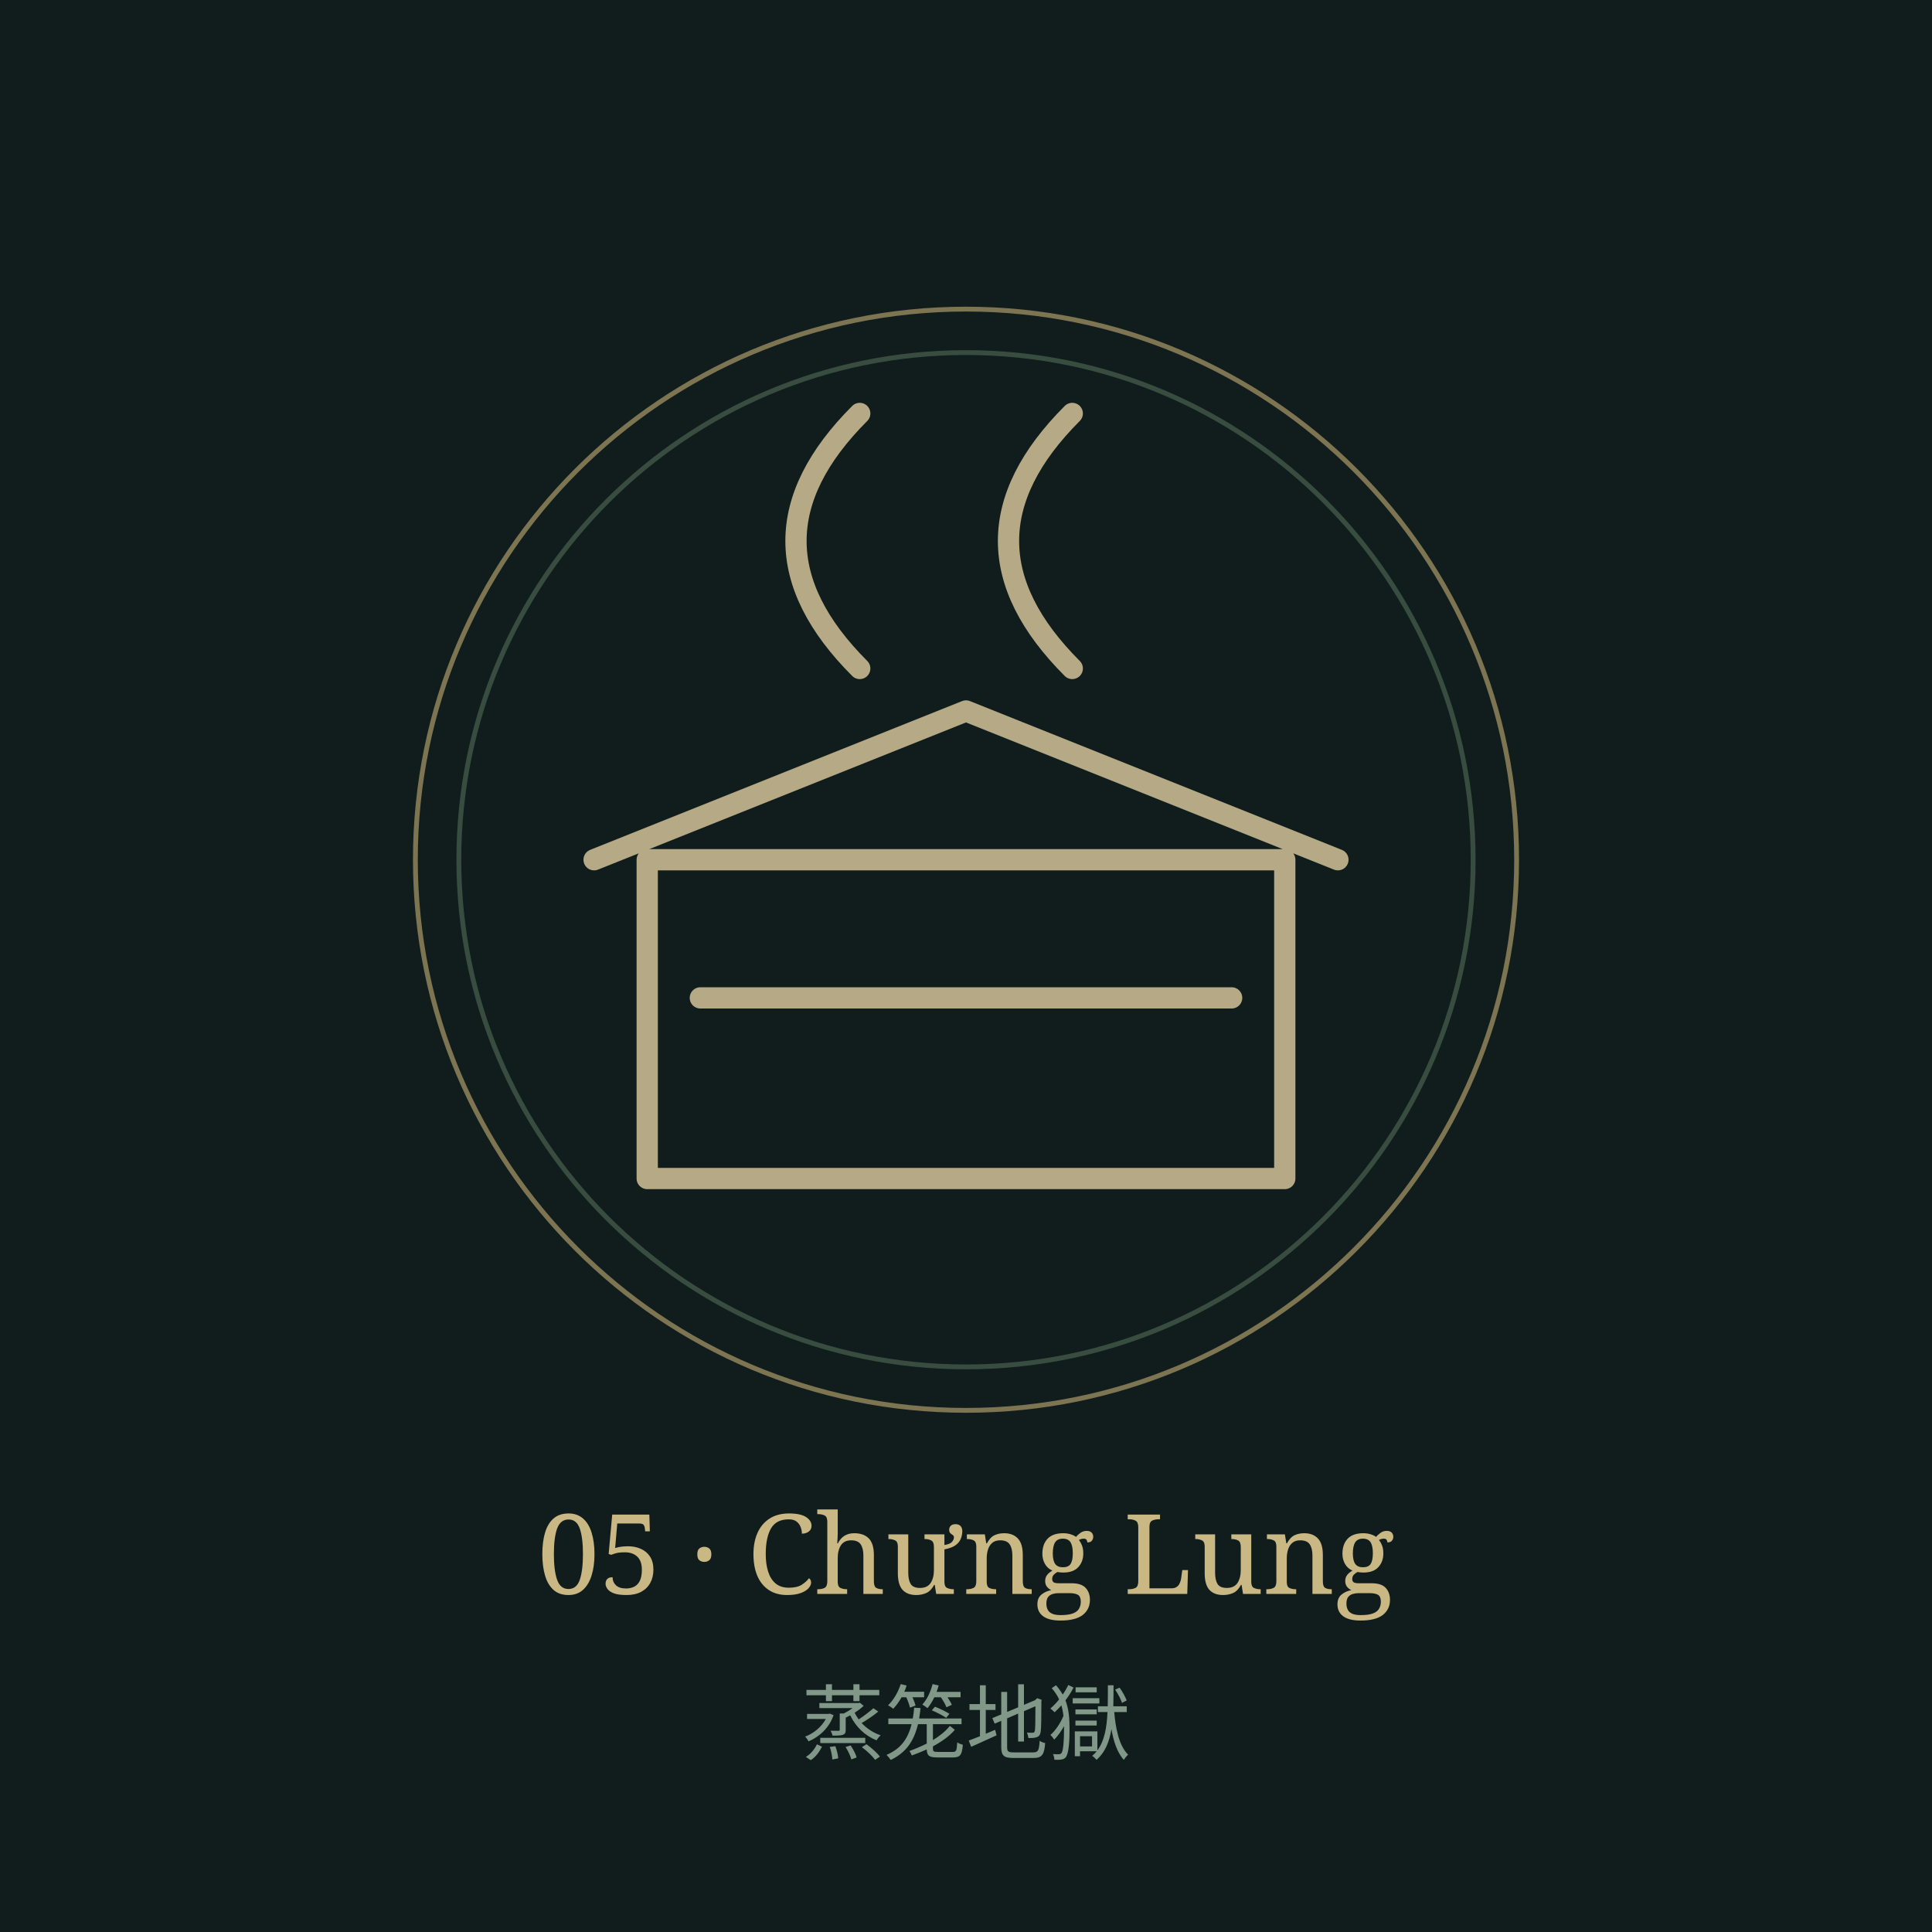
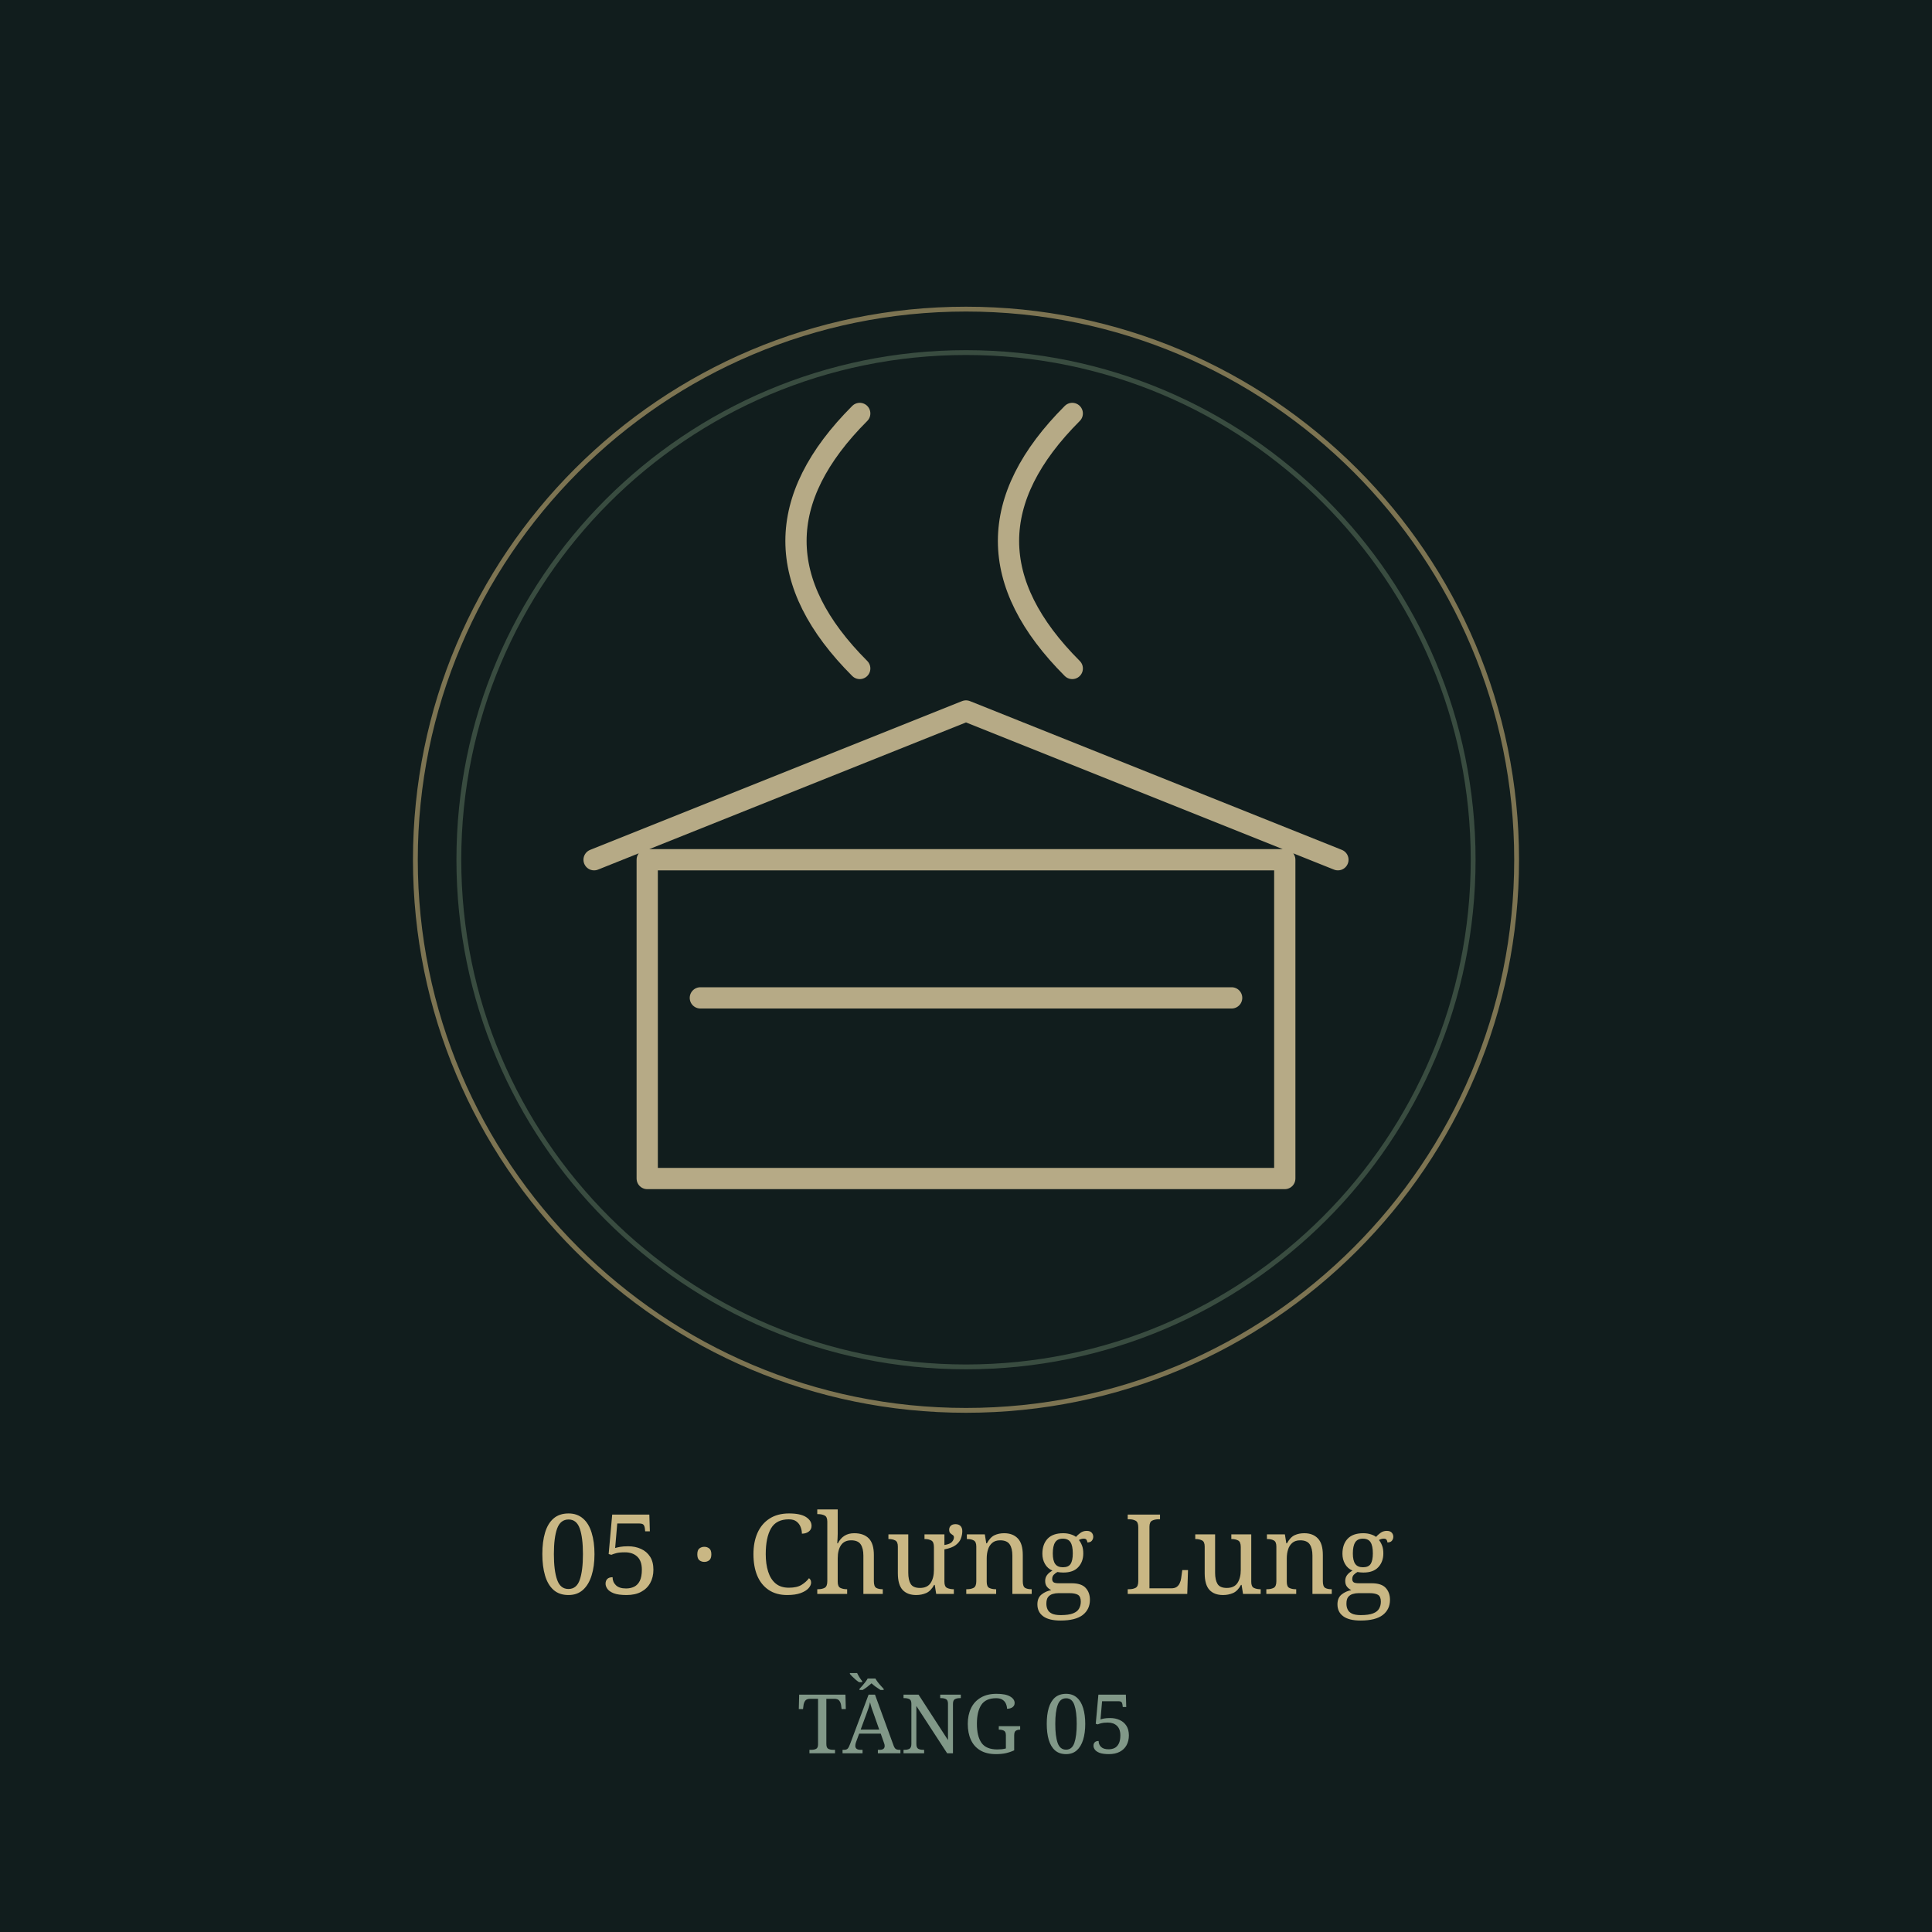
<svg xmlns="http://www.w3.org/2000/svg" viewBox="0 0 400 400" role="img" aria-label="Minh họa sáng tác cho Chưng Lung: Lồng hấp">
  <rect width="400" height="400" fill="#111d1d" />
  <circle cx="200" cy="178" r="114" fill="none" stroke="#7d7452" />
  <circle cx="200" cy="178" r="105" fill="none" stroke="#394c40" />
  <g transform="translate(200 178) scale(2.2)" fill="none" stroke="#b6aa86" stroke-width="2" stroke-linecap="round" stroke-linejoin="round">
    <path d="M-30 0H30V30H-30ZM-35 0L0-14L35 0M-25 13H25M-10-18Q-22-30-10-42M10-18Q-2-30 10-42" />
  </g>
  <text x="200" y="330" text-anchor="middle" fill="#c9b784" font-family="Georgia,serif" font-size="23">05 · Chưng Lung</text>
-   <text x="200" y="363" text-anchor="middle" fill="#819888" font-family="serif" font-size="17">蒸笼地獄</text>
+   <text x="200" y="363" text-anchor="middle" fill="#819888" font-family="serif" font-size="17">TẦNG 05</text>
</svg>
